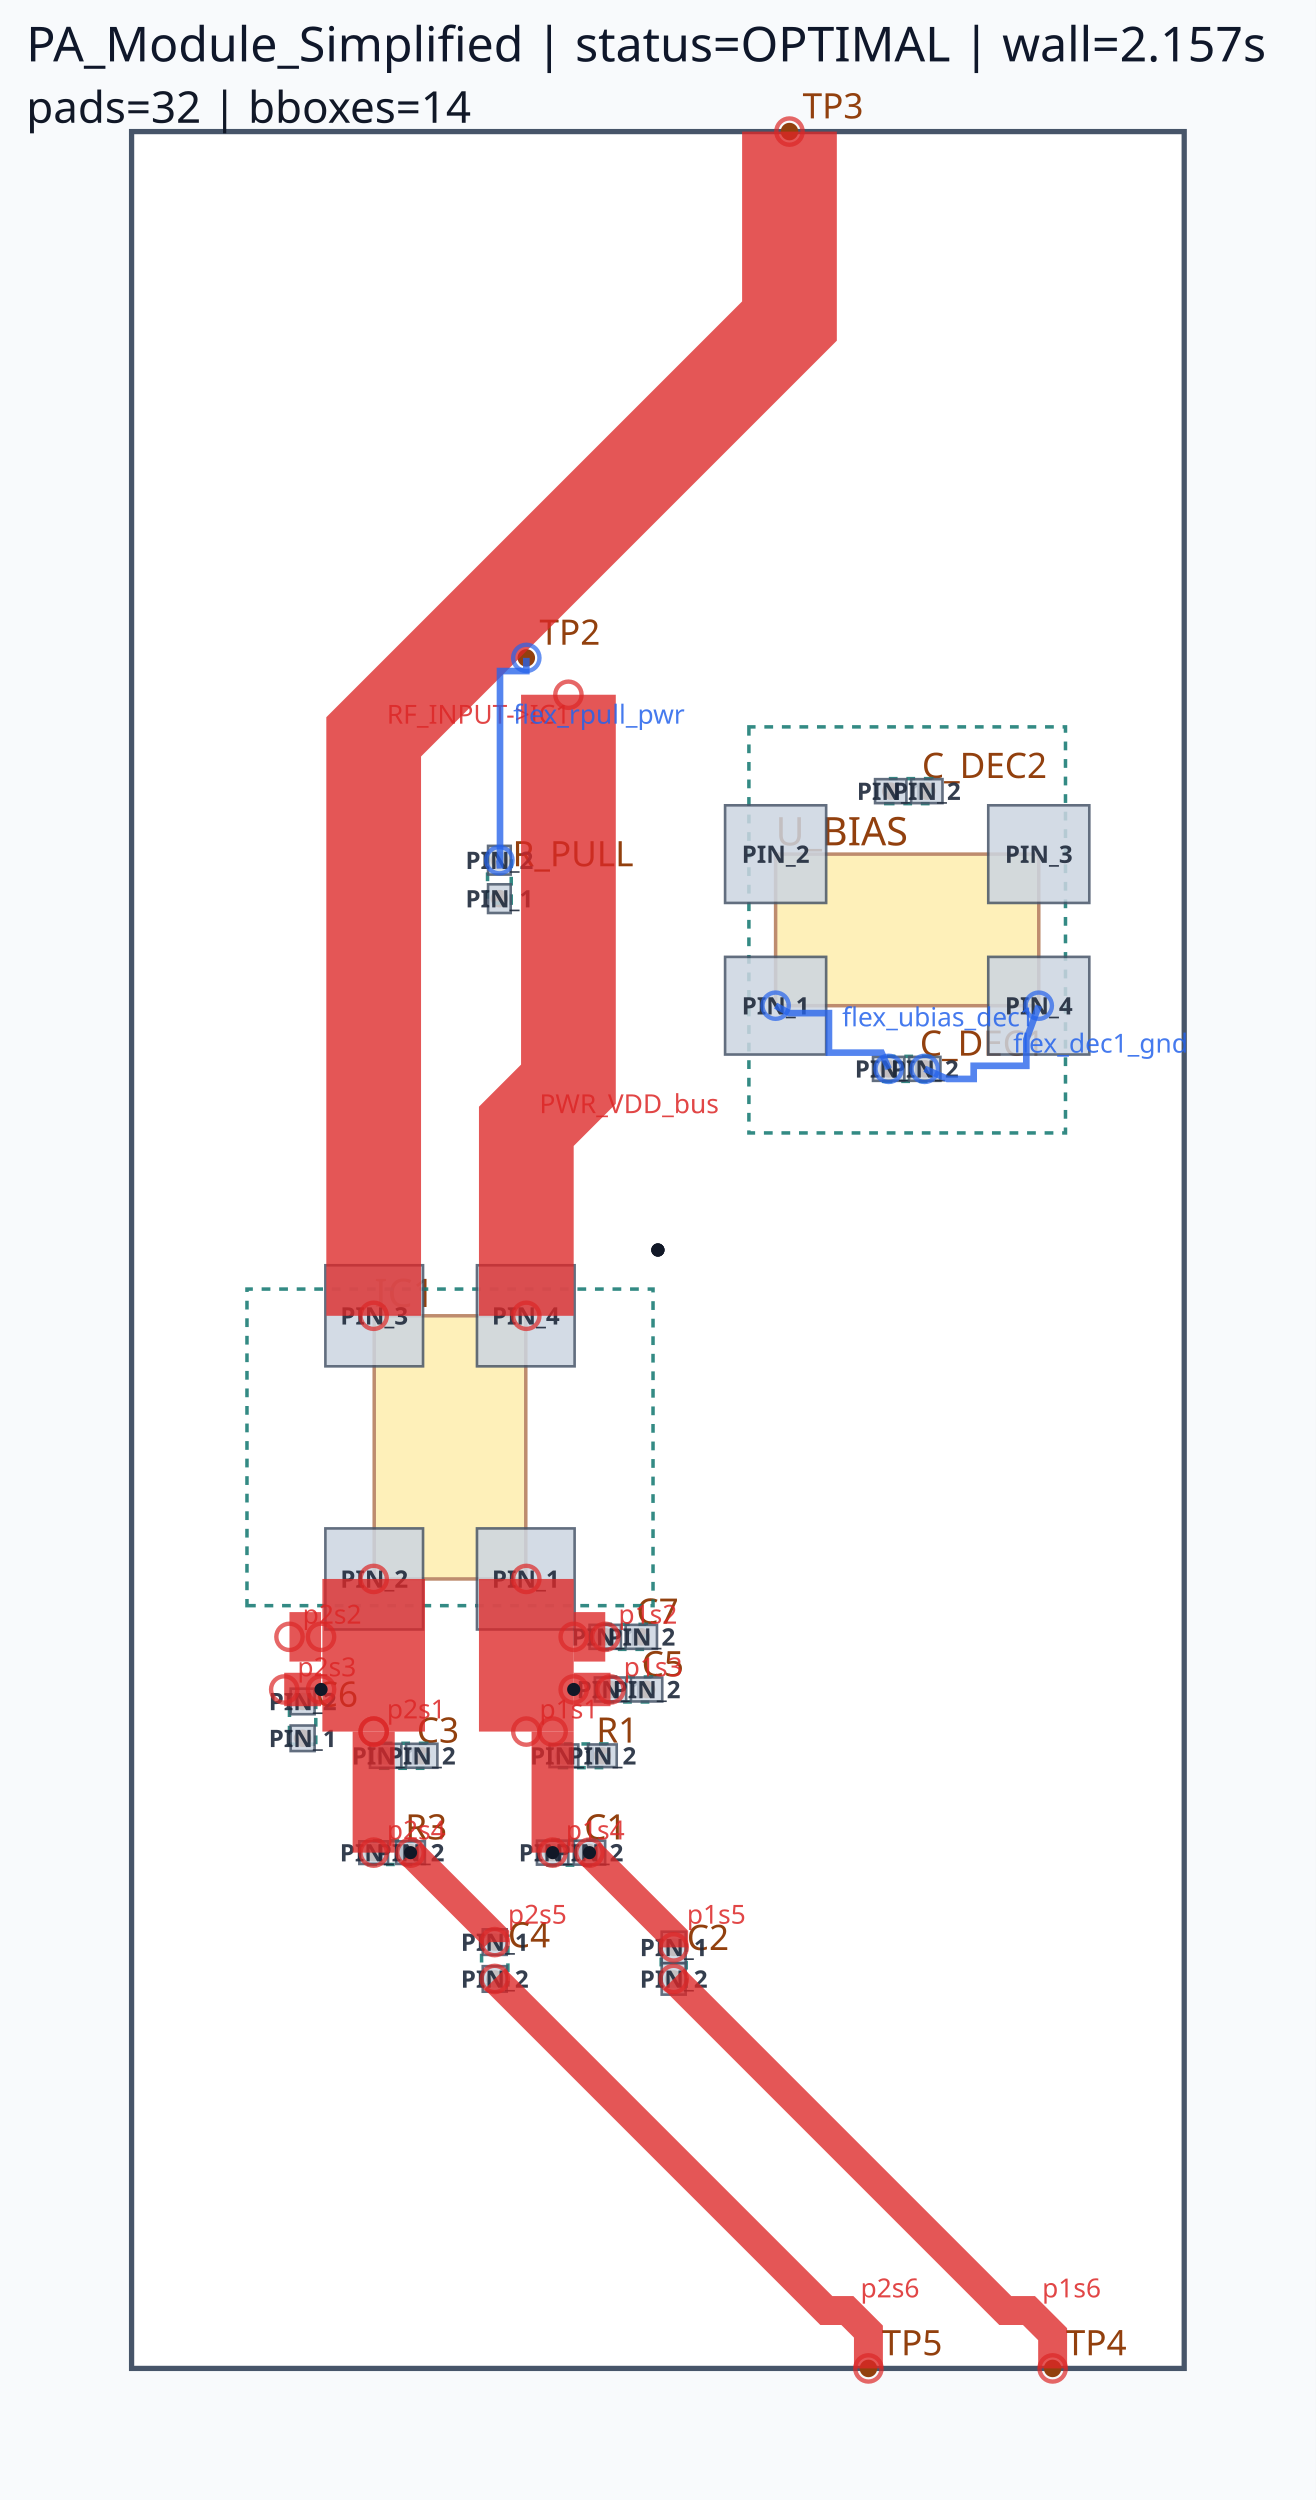
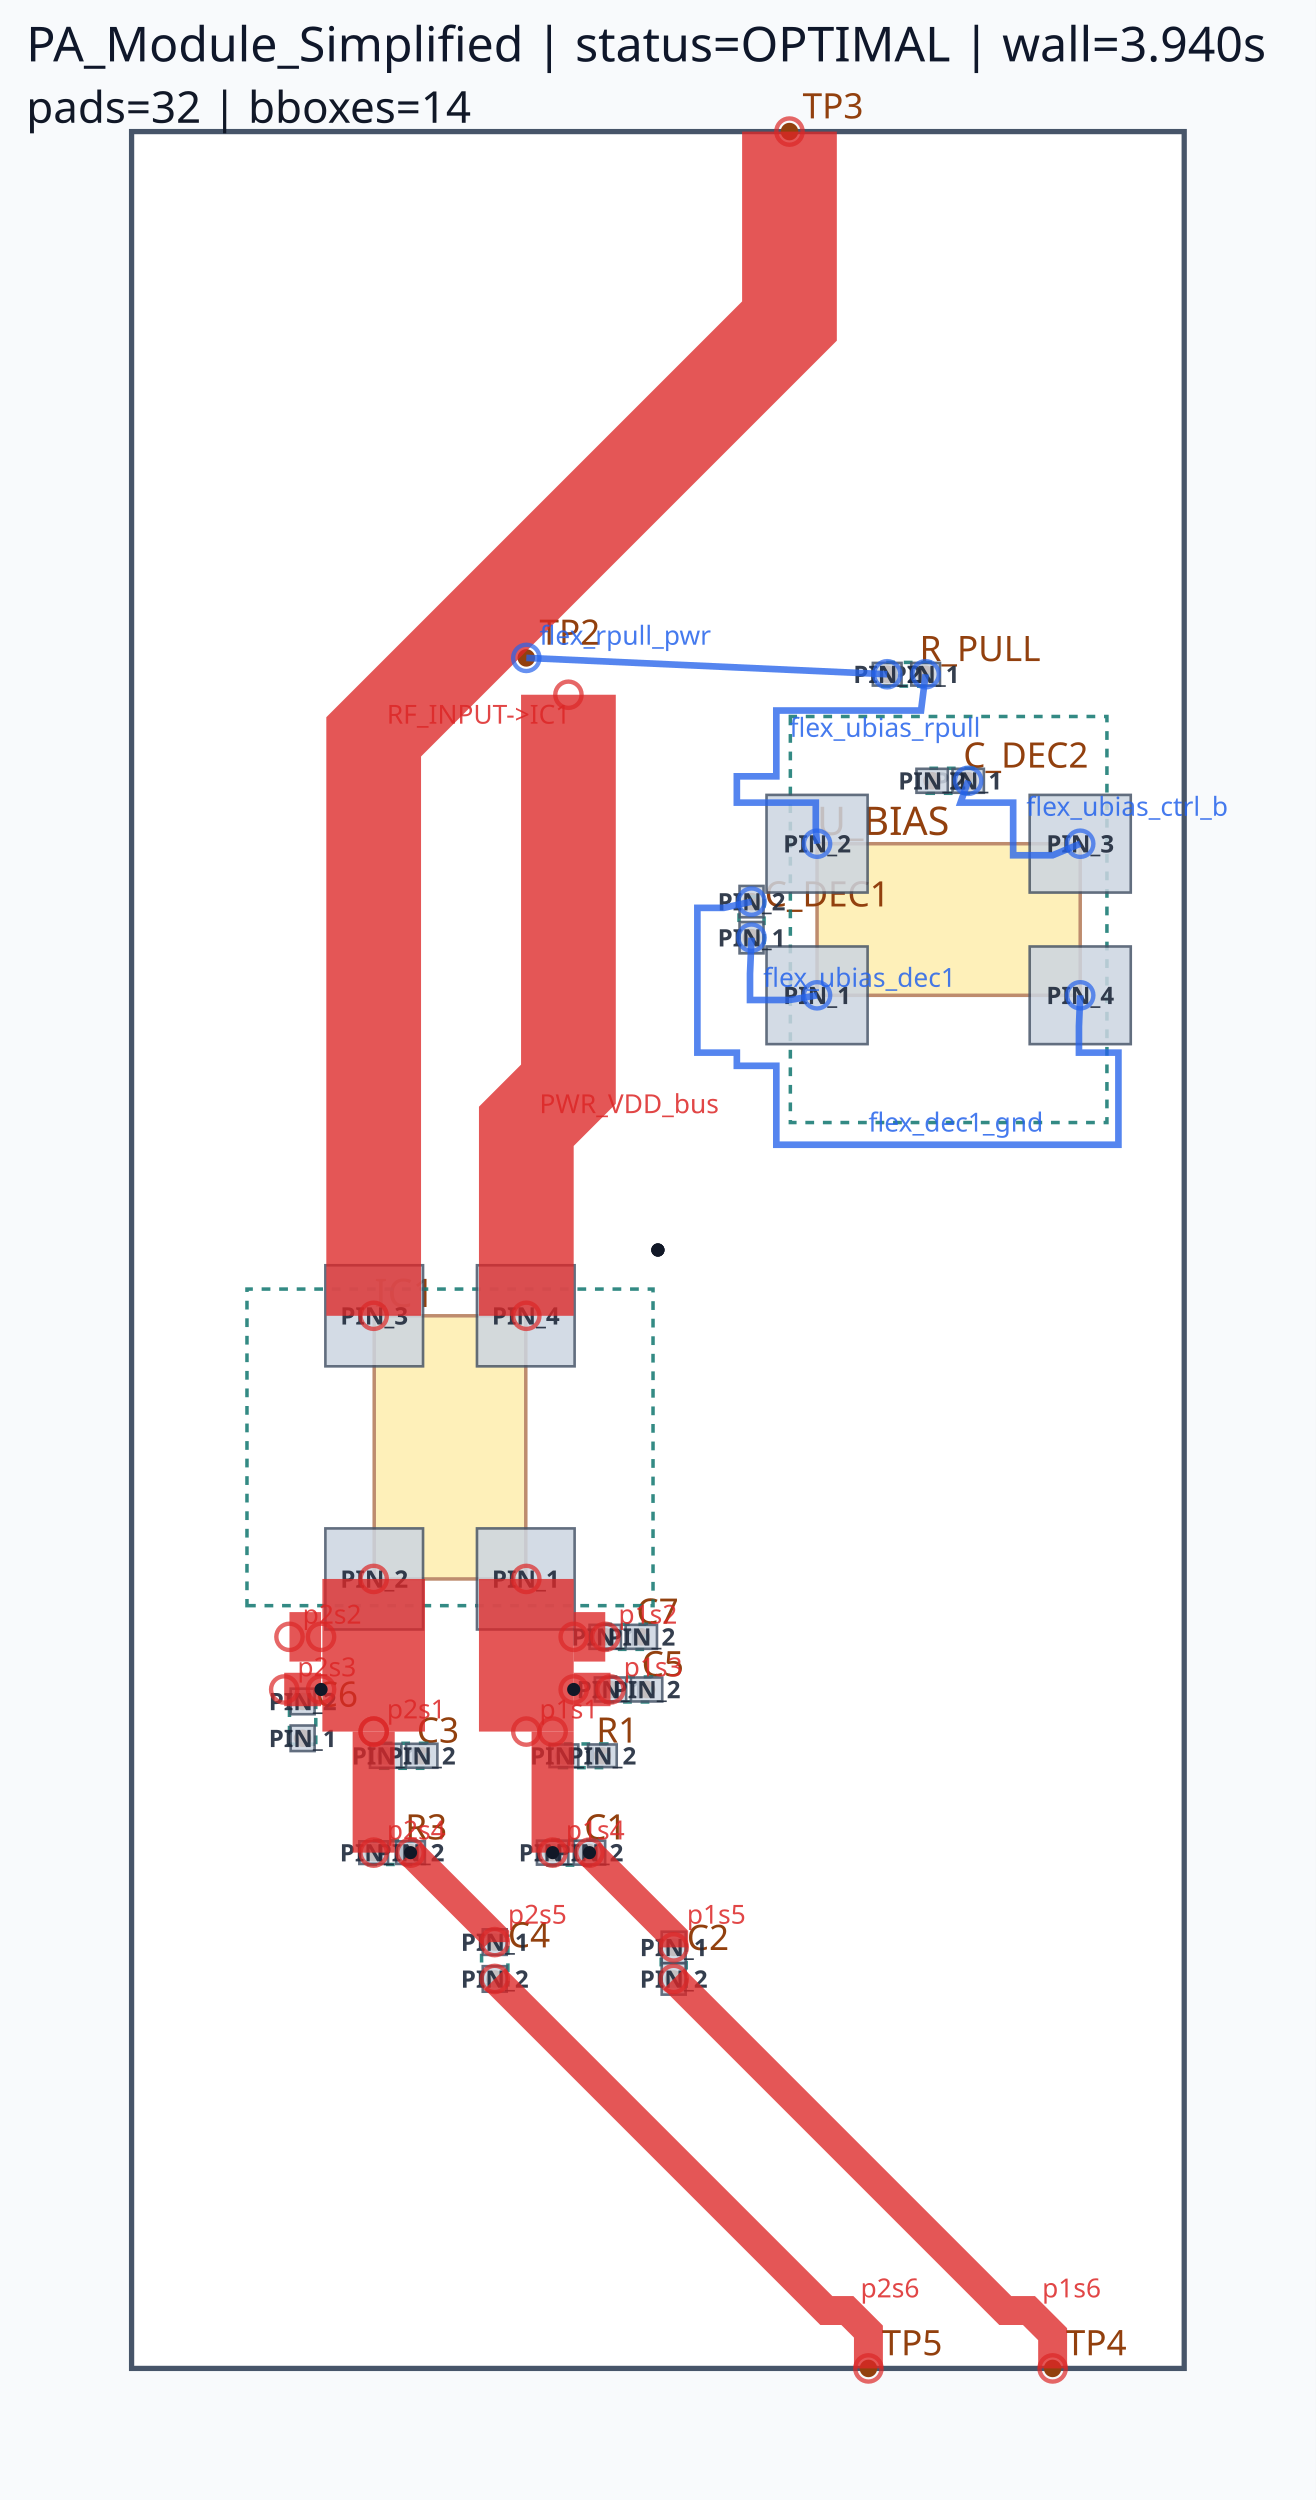
<svg xmlns="http://www.w3.org/2000/svg" viewBox="0 0 300.0 570.0" width="300.0" height="570.0">
  <rect x="0" y="0" width="100%" height="100%" fill="#f8fafc" />
  <rect x="30.00" y="30.00" width="240.00" height="510.00" fill="#ffffff" stroke="#475569" stroke-width="1.2" />
  <rect x="85.32" y="300.00" width="34.56" height="60.00" fill="#fde68a" stroke="#92400e" stroke-width="0.8" opacity="0.6" />
  <text x="85.32" y="298.00" font-family="sans-serif" font-size="9" fill="#92400e">IC1</text>
  <circle cx="120.00" cy="150.00" r="2" fill="#92400e" />
  <text x="123.00" y="147.00" font-family="sans-serif" font-size="8" fill="#92400e">TP2</text>
  <circle cx="180.00" cy="30.00" r="2" fill="#92400e" />
  <text x="183.00" y="27.00" font-family="sans-serif" font-size="8" fill="#92400e">TP3</text>
  <circle cx="240.00" cy="540.00" r="2" fill="#92400e" />
  <text x="243.00" y="537.00" font-family="sans-serif" font-size="8" fill="#92400e">TP4</text>
  <circle cx="198.00" cy="540.00" r="2" fill="#92400e" />
  <text x="201.00" y="537.00" font-family="sans-serif" font-size="8" fill="#92400e">TP5</text>
  <circle cx="126.00" cy="422.40" r="2" fill="#92400e" />
  <circle cx="134.40" cy="422.40" r="2" fill="#92400e" />
  <text x="133.20" y="419.40" font-family="sans-serif" font-size="8" fill="#92400e">C1</text>
  <circle cx="153.60" cy="444.00" r="2" fill="#92400e" />
  <circle cx="153.60" cy="451.20" r="2" fill="#92400e" />
  <text x="156.60" y="444.60" font-family="sans-serif" font-size="8" fill="#92400e">C2</text>
  <circle cx="112.80" cy="442.80" r="2" fill="#92400e" />
  <circle cx="112.80" cy="451.20" r="2" fill="#92400e" />
  <text x="115.80" y="444.00" font-family="sans-serif" font-size="8" fill="#92400e">C4</text>
  <circle cx="128.58" cy="400.32" r="2" fill="#92400e" />
  <circle cx="137.34" cy="400.32" r="2" fill="#92400e" />
  <text x="135.96" y="397.32" font-family="sans-serif" font-size="8" fill="#92400e">R1</text>
  <circle cx="85.20" cy="422.40" r="2" fill="#92400e" />
  <circle cx="93.60" cy="422.40" r="2" fill="#92400e" />
  <text x="92.40" y="419.40" font-family="sans-serif" font-size="8" fill="#92400e">R3</text>
  <circle cx="87.93" cy="400.32" r="2" fill="#92400e" />
  <circle cx="96.15" cy="400.32" r="2" fill="#92400e" />
  <text x="95.04" y="397.32" font-family="sans-serif" font-size="8" fill="#92400e">C3</text>
  <circle cx="139.20" cy="385.20" r="2" fill="#92400e" />
  <circle cx="147.42" cy="385.20" r="2" fill="#92400e" />
  <text x="146.31" y="382.20" font-family="sans-serif" font-size="8" fill="#92400e">C5</text>
  <circle cx="69.00" cy="396.33" r="2" fill="#92400e" />
  <circle cx="69.00" cy="387.93" r="2" fill="#92400e" />
  <text x="72.00" y="389.13" font-family="sans-serif" font-size="8" fill="#92400e">C6</text>
  <circle cx="138.00" cy="373.20" r="2" fill="#92400e" />
  <circle cx="146.22" cy="373.20" r="2" fill="#92400e" />
  <text x="145.11" y="370.20" font-family="sans-serif" font-size="8" fill="#92400e">C7</text>
-   <rect x="176.84" y="194.74" width="60.00" height="34.56" fill="#fde68a" stroke="#92400e" stroke-width="0.8" opacity="0.6" />
-   <text x="176.84" y="192.74" font-family="sans-serif" font-size="9" fill="#92400e">U_BIAS</text>
-   <circle cx="202.62" cy="243.70" r="2" fill="#92400e" />
-   <circle cx="210.84" cy="243.70" r="2" fill="#92400e" />
-   <text x="209.73" y="240.70" font-family="sans-serif" font-size="8" fill="#92400e">C_DEC1</text>
-   <circle cx="113.86" cy="204.89" r="2" fill="#92400e" />
-   <circle cx="113.86" cy="196.13" r="2" fill="#92400e" />
-   <text x="116.86" y="197.51" font-family="sans-serif" font-size="8" fill="#92400e">R_PULL</text>
-   <circle cx="203.09" cy="180.38" r="2" fill="#92400e" />
-   <circle cx="211.31" cy="180.38" r="2" fill="#92400e" />
-   <text x="210.20" y="177.38" font-family="sans-serif" font-size="8" fill="#92400e">C_DEC2</text>
+   <rect x="186.29" y="192.37" width="60.00" height="34.56" fill="#fde68a" stroke="#92400e" stroke-width="0.8" opacity="0.6" />
+   <text x="186.29" y="190.37" font-family="sans-serif" font-size="9" fill="#92400e">U_BIAS</text>
+   <circle cx="171.35" cy="213.79" r="2" fill="#92400e" />
+   <circle cx="171.35" cy="205.57" r="2" fill="#92400e" />
+   <text x="174.35" y="206.68" font-family="sans-serif" font-size="8" fill="#92400e">C_DEC1</text>
+   <circle cx="211.04" cy="153.73" r="2" fill="#92400e" />
+   <circle cx="202.28" cy="153.73" r="2" fill="#92400e" />
+   <text x="209.66" y="150.73" font-family="sans-serif" font-size="8" fill="#92400e">R_PULL</text>
+   <circle cx="220.75" cy="178.02" r="2" fill="#92400e" />
+   <circle cx="212.53" cy="178.02" r="2" fill="#92400e" />
+   <text x="219.64" y="175.02" font-family="sans-serif" font-size="8" fill="#92400e">C_DEC2</text>
  <path d="M 56.31,366.09 L 148.89,366.09 L 148.89,293.91 L 56.31,293.91 Z" class="component-bbox" fill="none" stroke="#0f766e" stroke-width="0.8" stroke-dasharray="2 2" opacity="0.85" />
  <path d="M 124.95,425.25 L 135.45,425.25 L 135.45,419.55 L 124.95,419.55 Z" class="component-bbox" fill="none" stroke="#0f766e" stroke-width="0.8" stroke-dasharray="2 2" opacity="0.85" />
  <path d="M 150.75,442.35 L 150.75,452.85 L 156.45,452.85 L 156.45,442.35 Z" class="component-bbox" fill="none" stroke="#0f766e" stroke-width="0.8" stroke-dasharray="2 2" opacity="0.85" />
  <path d="M 109.80,441.45 L 109.80,452.55 L 115.80,452.55 L 115.80,441.45 Z" class="component-bbox" fill="none" stroke="#0f766e" stroke-width="0.8" stroke-dasharray="2 2" opacity="0.85" />
  <path d="M 127.56,403.02 L 138.36,403.02 L 138.36,397.62 L 127.56,397.62 Z" class="component-bbox" fill="none" stroke="#0f766e" stroke-width="0.8" stroke-dasharray="2 2" opacity="0.85" />
  <path d="M 84.00,425.10 L 94.80,425.10 L 94.80,419.70 L 84.00,419.70 Z" class="component-bbox" fill="none" stroke="#0f766e" stroke-width="0.8" stroke-dasharray="2 2" opacity="0.85" />
  <path d="M 86.79,403.17 L 97.29,403.17 L 97.29,397.47 L 86.79,397.47 Z" class="component-bbox" fill="none" stroke="#0f766e" stroke-width="0.8" stroke-dasharray="2 2" opacity="0.85" />
  <path d="M 138.06,388.05 L 148.56,388.05 L 148.56,382.35 L 138.06,382.35 Z" class="component-bbox" fill="none" stroke="#0f766e" stroke-width="0.8" stroke-dasharray="2 2" opacity="0.85" />
  <path d="M 72.00,397.68 L 72.00,386.58 L 66.00,386.58 L 66.00,397.68 Z" class="component-bbox" fill="none" stroke="#0f766e" stroke-width="0.8" stroke-dasharray="2 2" opacity="0.85" />
  <path d="M 136.86,376.05 L 147.36,376.05 L 147.36,370.35 L 136.86,370.35 Z" class="component-bbox" fill="none" stroke="#0f766e" stroke-width="0.8" stroke-dasharray="2 2" opacity="0.85" />
-   <path d="M 170.75,165.73 L 170.75,258.31 L 242.93,258.31 L 242.93,165.73 Z" class="component-bbox" fill="none" stroke="#0f766e" stroke-width="0.8" stroke-dasharray="2 2" opacity="0.85" />
-   <path d="M 201.48,246.55 L 211.98,246.55 L 211.98,240.85 L 201.48,240.85 Z" class="component-bbox" fill="none" stroke="#0f766e" stroke-width="0.8" stroke-dasharray="2 2" opacity="0.85" />
-   <path d="M 116.56,205.91 L 116.56,195.11 L 111.16,195.11 L 111.16,205.91 Z" class="component-bbox" fill="none" stroke="#0f766e" stroke-width="0.8" stroke-dasharray="2 2" opacity="0.85" />
-   <path d="M 201.95,183.23 L 212.45,183.23 L 212.45,177.53 L 201.95,177.53 Z" class="component-bbox" fill="none" stroke="#0f766e" stroke-width="0.8" stroke-dasharray="2 2" opacity="0.85" />
+   <path d="M 180.20,163.36 L 180.20,255.94 L 252.38,255.94 L 252.38,163.36 Z" class="component-bbox" fill="none" stroke="#0f766e" stroke-width="0.8" stroke-dasharray="2 2" opacity="0.85" />
+   <path d="M 174.20,214.93 L 174.20,204.43 L 168.50,204.43 L 168.50,214.93 Z" class="component-bbox" fill="none" stroke="#0f766e" stroke-width="0.8" stroke-dasharray="2 2" opacity="0.85" />
+   <path d="M 212.06,151.03 L 201.26,151.03 L 201.26,156.43 L 212.06,156.43 Z" class="component-bbox" fill="none" stroke="#0f766e" stroke-width="0.8" stroke-dasharray="2 2" opacity="0.85" />
+   <path d="M 221.89,175.17 L 211.39,175.17 L 211.39,180.87 L 221.89,180.87 Z" class="component-bbox" fill="none" stroke="#0f766e" stroke-width="0.8" stroke-dasharray="2 2" opacity="0.85" />
  <polygon points="108.75,348.48 108.75,371.52 131.01,371.52 131.01,348.48" fill="#cbd5e1" stroke="#475569" stroke-width="0.6" opacity="0.85" />
  <text x="119.88" y="362.00" font-family="sans-serif" font-size="5.5" text-anchor="middle" font-weight="bold" fill="#1e293b" opacity="0.9">PIN_1</text>
  <polygon points="74.19,348.48 74.19,371.52 96.45,371.52 96.45,348.48" fill="#cbd5e1" stroke="#475569" stroke-width="0.6" opacity="0.85" />
  <text x="85.32" y="362.00" font-family="sans-serif" font-size="5.5" text-anchor="middle" font-weight="bold" fill="#1e293b" opacity="0.9">PIN_2</text>
  <polygon points="96.45,311.52 96.45,288.48 74.19,288.48 74.19,311.52" fill="#cbd5e1" stroke="#475569" stroke-width="0.6" opacity="0.85" />
  <text x="85.32" y="302.00" font-family="sans-serif" font-size="5.5" text-anchor="middle" font-weight="bold" fill="#1e293b" opacity="0.9">PIN_3</text>
  <polygon points="131.01,311.52 131.01,288.48 108.75,288.48 108.75,311.52" fill="#cbd5e1" stroke="#475569" stroke-width="0.6" opacity="0.85" />
  <text x="119.88" y="302.00" font-family="sans-serif" font-size="5.5" text-anchor="middle" font-weight="bold" fill="#1e293b" opacity="0.9">PIN_4</text>
  <polygon points="122.43,425.13 129.57,425.13 129.57,419.67 122.43,419.67" fill="#cbd5e1" stroke="#475569" stroke-width="0.6" opacity="0.85" />
  <text x="126.00" y="424.40" font-family="sans-serif" font-size="5.5" text-anchor="middle" font-weight="bold" fill="#1e293b" opacity="0.9">PIN_1</text>
  <polygon points="130.83,425.13 137.97,425.13 137.97,419.67 130.83,419.67" fill="#cbd5e1" stroke="#475569" stroke-width="0.6" opacity="0.85" />
  <text x="134.40" y="424.40" font-family="sans-serif" font-size="5.5" text-anchor="middle" font-weight="bold" fill="#1e293b" opacity="0.9">PIN_2</text>
  <polygon points="150.87,440.43 150.87,447.57 156.33,447.57 156.33,440.43" fill="#cbd5e1" stroke="#475569" stroke-width="0.6" opacity="0.85" />
  <text x="153.60" y="446.00" font-family="sans-serif" font-size="5.5" text-anchor="middle" font-weight="bold" fill="#1e293b" opacity="0.9">PIN_1</text>
  <polygon points="150.87,447.63 150.87,454.77 156.33,454.77 156.33,447.63" fill="#cbd5e1" stroke="#475569" stroke-width="0.6" opacity="0.85" />
  <text x="153.60" y="453.20" font-family="sans-serif" font-size="5.5" text-anchor="middle" font-weight="bold" fill="#1e293b" opacity="0.9">PIN_2</text>
  <polygon points="115.53,445.71 115.53,439.89 110.07,439.89 110.07,445.71" fill="#cbd5e1" stroke="#475569" stroke-width="0.6" opacity="0.85" />
  <text x="112.80" y="444.80" font-family="sans-serif" font-size="5.5" text-anchor="middle" font-weight="bold" fill="#1e293b" opacity="0.9">PIN_1</text>
  <polygon points="110.07,448.29 110.07,454.11 115.53,454.11 115.53,448.29" fill="#cbd5e1" stroke="#475569" stroke-width="0.6" opacity="0.85" />
  <text x="112.80" y="453.20" font-family="sans-serif" font-size="5.5" text-anchor="middle" font-weight="bold" fill="#1e293b" opacity="0.9">PIN_2</text>
  <polygon points="125.31,402.90 131.85,402.90 131.85,397.74 125.31,397.74" fill="#cbd5e1" stroke="#475569" stroke-width="0.6" opacity="0.85" />
  <text x="128.58" y="402.32" font-family="sans-serif" font-size="5.5" text-anchor="middle" font-weight="bold" fill="#1e293b" opacity="0.9">PIN_1</text>
  <polygon points="134.07,402.90 140.61,402.90 140.61,397.74 134.07,397.74" fill="#cbd5e1" stroke="#475569" stroke-width="0.6" opacity="0.85" />
  <text x="137.34" y="402.32" font-family="sans-serif" font-size="5.5" text-anchor="middle" font-weight="bold" fill="#1e293b" opacity="0.9">PIN_2</text>
  <polygon points="81.93,424.98 88.47,424.98 88.47,419.82 81.93,419.82" fill="#cbd5e1" stroke="#475569" stroke-width="0.6" opacity="0.85" />
  <text x="85.20" y="424.40" font-family="sans-serif" font-size="5.5" text-anchor="middle" font-weight="bold" fill="#1e293b" opacity="0.9">PIN_1</text>
  <polygon points="90.33,424.98 96.87,424.98 96.87,419.82 90.33,419.82" fill="#cbd5e1" stroke="#475569" stroke-width="0.6" opacity="0.85" />
  <text x="93.60" y="424.40" font-family="sans-serif" font-size="5.5" text-anchor="middle" font-weight="bold" fill="#1e293b" opacity="0.9">PIN_2</text>
  <polygon points="84.36,403.05 91.50,403.05 91.50,397.59 84.36,397.59" fill="#cbd5e1" stroke="#475569" stroke-width="0.6" opacity="0.85" />
  <text x="87.93" y="402.32" font-family="sans-serif" font-size="5.5" text-anchor="middle" font-weight="bold" fill="#1e293b" opacity="0.9">PIN_1</text>
  <polygon points="92.58,403.05 99.72,403.05 99.72,397.59 92.58,397.59" fill="#cbd5e1" stroke="#475569" stroke-width="0.6" opacity="0.85" />
  <text x="96.15" y="402.32" font-family="sans-serif" font-size="5.5" text-anchor="middle" font-weight="bold" fill="#1e293b" opacity="0.9">PIN_2</text>
  <polygon points="135.63,387.93 142.77,387.93 142.77,382.47 135.63,382.47" fill="#cbd5e1" stroke="#475569" stroke-width="0.6" opacity="0.85" />
  <text x="139.20" y="387.20" font-family="sans-serif" font-size="5.5" text-anchor="middle" font-weight="bold" fill="#1e293b" opacity="0.9">PIN_1</text>
  <polygon points="143.85,387.93 150.99,387.93 150.99,382.47 143.85,382.47" fill="#cbd5e1" stroke="#475569" stroke-width="0.6" opacity="0.85" />
  <text x="147.42" y="387.20" font-family="sans-serif" font-size="5.5" text-anchor="middle" font-weight="bold" fill="#1e293b" opacity="0.9">PIN_2</text>
  <polygon points="66.27,393.42 66.27,399.24 71.73,399.24 71.73,393.42" fill="#cbd5e1" stroke="#475569" stroke-width="0.6" opacity="0.85" />
  <text x="69.00" y="398.33" font-family="sans-serif" font-size="5.5" text-anchor="middle" font-weight="bold" fill="#1e293b" opacity="0.9">PIN_1</text>
  <polygon points="71.73,390.84 71.73,385.02 66.27,385.02 66.27,390.84" fill="#cbd5e1" stroke="#475569" stroke-width="0.6" opacity="0.85" />
  <text x="69.00" y="389.93" font-family="sans-serif" font-size="5.5" text-anchor="middle" font-weight="bold" fill="#1e293b" opacity="0.9">PIN_2</text>
  <polygon points="134.43,375.93 141.57,375.93 141.57,370.47 134.43,370.47" fill="#cbd5e1" stroke="#475569" stroke-width="0.6" opacity="0.85" />
  <text x="138.00" y="375.20" font-family="sans-serif" font-size="5.5" text-anchor="middle" font-weight="bold" fill="#1e293b" opacity="0.9">PIN_1</text>
  <polygon points="142.65,375.93 149.79,375.93 149.79,370.47 142.65,370.47" fill="#cbd5e1" stroke="#475569" stroke-width="0.6" opacity="0.85" />
  <text x="146.22" y="375.20" font-family="sans-serif" font-size="5.5" text-anchor="middle" font-weight="bold" fill="#1e293b" opacity="0.9">PIN_2</text>
-   <polygon points="188.36,218.17 165.32,218.17 165.32,240.43 188.36,240.43" fill="#cbd5e1" stroke="#475569" stroke-width="0.6" opacity="0.85" />
-   <text x="176.84" y="231.30" font-family="sans-serif" font-size="5.5" text-anchor="middle" font-weight="bold" fill="#1e293b" opacity="0.9">PIN_1</text>
-   <polygon points="188.36,183.61 165.32,183.61 165.32,205.87 188.36,205.87" fill="#cbd5e1" stroke="#475569" stroke-width="0.6" opacity="0.85" />
-   <text x="176.84" y="196.74" font-family="sans-serif" font-size="5.5" text-anchor="middle" font-weight="bold" fill="#1e293b" opacity="0.9">PIN_2</text>
-   <polygon points="225.32,205.87 248.36,205.87 248.36,183.61 225.32,183.61" fill="#cbd5e1" stroke="#475569" stroke-width="0.6" opacity="0.85" />
-   <text x="236.84" y="196.74" font-family="sans-serif" font-size="5.5" text-anchor="middle" font-weight="bold" fill="#1e293b" opacity="0.9">PIN_3</text>
-   <polygon points="225.32,240.43 248.36,240.43 248.36,218.17 225.32,218.17" fill="#cbd5e1" stroke="#475569" stroke-width="0.6" opacity="0.85" />
-   <text x="236.84" y="231.30" font-family="sans-serif" font-size="5.5" text-anchor="middle" font-weight="bold" fill="#1e293b" opacity="0.9">PIN_4</text>
-   <polygon points="199.05,246.43 206.19,246.43 206.19,240.97 199.05,240.97" fill="#cbd5e1" stroke="#475569" stroke-width="0.6" opacity="0.85" />
-   <text x="202.62" y="245.70" font-family="sans-serif" font-size="5.5" text-anchor="middle" font-weight="bold" fill="#1e293b" opacity="0.9">PIN_1</text>
-   <polygon points="207.27,246.43 214.41,246.43 214.41,240.97 207.27,240.97" fill="#cbd5e1" stroke="#475569" stroke-width="0.6" opacity="0.85" />
-   <text x="210.84" y="245.70" font-family="sans-serif" font-size="5.5" text-anchor="middle" font-weight="bold" fill="#1e293b" opacity="0.9">PIN_2</text>
-   <polygon points="116.44,208.16 116.44,201.62 111.28,201.62 111.28,208.16" fill="#cbd5e1" stroke="#475569" stroke-width="0.6" opacity="0.85" />
-   <text x="113.86" y="206.89" font-family="sans-serif" font-size="5.5" text-anchor="middle" font-weight="bold" fill="#1e293b" opacity="0.9">PIN_1</text>
-   <polygon points="116.44,199.40 116.44,192.86 111.28,192.86 111.28,199.40" fill="#cbd5e1" stroke="#475569" stroke-width="0.6" opacity="0.85" />
-   <text x="113.86" y="198.13" font-family="sans-serif" font-size="5.5" text-anchor="middle" font-weight="bold" fill="#1e293b" opacity="0.9">PIN_2</text>
-   <polygon points="199.52,183.11 206.66,183.11 206.66,177.65 199.52,177.65" fill="#cbd5e1" stroke="#475569" stroke-width="0.6" opacity="0.85" />
-   <text x="203.09" y="182.38" font-family="sans-serif" font-size="5.5" text-anchor="middle" font-weight="bold" fill="#1e293b" opacity="0.9">PIN_1</text>
-   <polygon points="207.74,183.11 214.88,183.11 214.88,177.65 207.74,177.65" fill="#cbd5e1" stroke="#475569" stroke-width="0.6" opacity="0.85" />
-   <text x="211.31" y="182.38" font-family="sans-serif" font-size="5.5" text-anchor="middle" font-weight="bold" fill="#1e293b" opacity="0.9">PIN_2</text>
+   <polygon points="197.81,215.80 174.77,215.80 174.77,238.06 197.81,238.06" fill="#cbd5e1" stroke="#475569" stroke-width="0.6" opacity="0.85" />
+   <text x="186.29" y="228.93" font-family="sans-serif" font-size="5.5" text-anchor="middle" font-weight="bold" fill="#1e293b" opacity="0.9">PIN_1</text>
+   <polygon points="197.81,181.24 174.77,181.24 174.77,203.50 197.81,203.50" fill="#cbd5e1" stroke="#475569" stroke-width="0.6" opacity="0.85" />
+   <text x="186.29" y="194.37" font-family="sans-serif" font-size="5.5" text-anchor="middle" font-weight="bold" fill="#1e293b" opacity="0.9">PIN_2</text>
+   <polygon points="234.77,203.50 257.81,203.50 257.81,181.24 234.77,181.24" fill="#cbd5e1" stroke="#475569" stroke-width="0.6" opacity="0.85" />
+   <text x="246.29" y="194.37" font-family="sans-serif" font-size="5.5" text-anchor="middle" font-weight="bold" fill="#1e293b" opacity="0.9">PIN_3</text>
+   <polygon points="234.77,238.06 257.81,238.06 257.81,215.80 234.77,215.80" fill="#cbd5e1" stroke="#475569" stroke-width="0.6" opacity="0.85" />
+   <text x="246.29" y="228.93" font-family="sans-serif" font-size="5.5" text-anchor="middle" font-weight="bold" fill="#1e293b" opacity="0.9">PIN_4</text>
+   <polygon points="174.08,217.36 174.08,210.22 168.62,210.22 168.62,217.36" fill="#cbd5e1" stroke="#475569" stroke-width="0.6" opacity="0.85" />
+   <text x="171.35" y="215.79" font-family="sans-serif" font-size="5.5" text-anchor="middle" font-weight="bold" fill="#1e293b" opacity="0.9">PIN_1</text>
+   <polygon points="174.08,209.14 174.08,202.00 168.62,202.00 168.62,209.14" fill="#cbd5e1" stroke="#475569" stroke-width="0.6" opacity="0.85" />
+   <text x="171.35" y="207.57" font-family="sans-serif" font-size="5.5" text-anchor="middle" font-weight="bold" fill="#1e293b" opacity="0.9">PIN_2</text>
+   <polygon points="214.31,151.15 207.77,151.15 207.77,156.31 214.31,156.31" fill="#cbd5e1" stroke="#475569" stroke-width="0.6" opacity="0.85" />
+   <text x="211.04" y="155.73" font-family="sans-serif" font-size="5.5" text-anchor="middle" font-weight="bold" fill="#1e293b" opacity="0.9">PIN_1</text>
+   <polygon points="205.55,151.15 199.01,151.15 199.01,156.31 205.55,156.31" fill="#cbd5e1" stroke="#475569" stroke-width="0.6" opacity="0.85" />
+   <text x="202.28" y="155.73" font-family="sans-serif" font-size="5.5" text-anchor="middle" font-weight="bold" fill="#1e293b" opacity="0.9">PIN_2</text>
+   <polygon points="224.32,175.29 217.18,175.29 217.18,180.75 224.32,180.75" fill="#cbd5e1" stroke="#475569" stroke-width="0.6" opacity="0.85" />
+   <text x="220.75" y="180.02" font-family="sans-serif" font-size="5.5" text-anchor="middle" font-weight="bold" fill="#1e293b" opacity="0.9">PIN_1</text>
+   <polygon points="216.10,175.29 208.96,175.29 208.96,180.75 216.10,180.75" fill="#cbd5e1" stroke="#475569" stroke-width="0.6" opacity="0.85" />
+   <text x="212.53" y="180.02" font-family="sans-serif" font-size="5.5" text-anchor="middle" font-weight="bold" fill="#1e293b" opacity="0.9">PIN_2</text>
  <polyline points="85.20,360.00 85.20,394.80" fill="none" stroke="#dc2626" stroke-width="23.40" stroke-linecap="butt" stroke-linejoin="miter" opacity="0.78" />
  <circle cx="85.20" cy="360.00" r="3" fill="none" stroke="#dc2626" stroke-width="1.0" opacity="0.7" />
  <circle cx="85.20" cy="394.80" r="3" fill="none" stroke="#dc2626" stroke-width="1.0" opacity="0.7" />
  <text x="88.20" y="391.80" font-family="sans-serif" font-size="6" fill="#dc2626" opacity="0.85">p2s1</text>
  <polyline points="120.00,360.00 120.00,394.80" fill="none" stroke="#dc2626" stroke-width="21.60" stroke-linecap="butt" stroke-linejoin="miter" opacity="0.78" />
  <circle cx="120.00" cy="360.00" r="3" fill="none" stroke="#dc2626" stroke-width="1.0" opacity="0.7" />
  <circle cx="120.00" cy="394.80" r="3" fill="none" stroke="#dc2626" stroke-width="1.0" opacity="0.7" />
  <text x="123.00" y="391.80" font-family="sans-serif" font-size="6" fill="#dc2626" opacity="0.85">p1s1</text>
  <polyline points="126.00,394.80 126.00,422.40" fill="none" stroke="#dc2626" stroke-width="9.60" stroke-linecap="butt" stroke-linejoin="miter" opacity="0.78" />
  <circle cx="126.00" cy="394.80" r="3" fill="none" stroke="#dc2626" stroke-width="1.0" opacity="0.7" />
  <circle cx="126.00" cy="422.40" r="3" fill="none" stroke="#dc2626" stroke-width="1.0" opacity="0.7" />
  <text x="129.00" y="419.40" font-family="sans-serif" font-size="6" fill="#dc2626" opacity="0.85">p1s4</text>
  <polyline points="85.20,394.80 85.20,422.40" fill="none" stroke="#dc2626" stroke-width="9.60" stroke-linecap="butt" stroke-linejoin="miter" opacity="0.78" />
  <circle cx="85.20" cy="394.80" r="3" fill="none" stroke="#dc2626" stroke-width="1.0" opacity="0.7" />
  <circle cx="85.20" cy="422.40" r="3" fill="none" stroke="#dc2626" stroke-width="1.0" opacity="0.7" />
  <text x="88.20" y="419.40" font-family="sans-serif" font-size="6" fill="#dc2626" opacity="0.85">p2s4</text>
  <polyline points="130.80,373.20 138.00,373.20" fill="none" stroke="#dc2626" stroke-width="11.28" stroke-linecap="butt" stroke-linejoin="miter" opacity="0.78" />
  <circle cx="130.80" cy="373.20" r="3" fill="none" stroke="#dc2626" stroke-width="1.0" opacity="0.7" />
  <circle cx="138.00" cy="373.20" r="3" fill="none" stroke="#dc2626" stroke-width="1.0" opacity="0.7" />
  <text x="141.00" y="370.20" font-family="sans-serif" font-size="6" fill="#dc2626" opacity="0.85">p1s2</text>
  <polyline points="73.20,373.20 66.00,373.20" fill="none" stroke="#dc2626" stroke-width="11.28" stroke-linecap="butt" stroke-linejoin="miter" opacity="0.78" />
  <circle cx="73.20" cy="373.20" r="3" fill="none" stroke="#dc2626" stroke-width="1.0" opacity="0.7" />
  <circle cx="66.00" cy="373.20" r="3" fill="none" stroke="#dc2626" stroke-width="1.0" opacity="0.7" />
  <text x="69.00" y="370.20" font-family="sans-serif" font-size="6" fill="#dc2626" opacity="0.85">p2s2</text>
  <polyline points="134.40,422.40 153.60,441.60 153.60,444.00" fill="none" stroke="#dc2626" stroke-width="6.60" stroke-linecap="butt" stroke-linejoin="miter" opacity="0.78" />
  <circle cx="134.40" cy="422.40" r="3" fill="none" stroke="#dc2626" stroke-width="1.0" opacity="0.7" />
  <circle cx="153.60" cy="444.00" r="3" fill="none" stroke="#dc2626" stroke-width="1.0" opacity="0.7" />
  <text x="156.60" y="438.60" font-family="sans-serif" font-size="6" fill="#dc2626" opacity="0.85">p1s5</text>
  <polyline points="93.60,422.40 112.80,441.60 112.80,442.80" fill="none" stroke="#dc2626" stroke-width="6.60" stroke-linecap="butt" stroke-linejoin="miter" opacity="0.78" />
  <circle cx="93.60" cy="422.40" r="3" fill="none" stroke="#dc2626" stroke-width="1.0" opacity="0.7" />
  <circle cx="112.80" cy="442.80" r="3" fill="none" stroke="#dc2626" stroke-width="1.0" opacity="0.7" />
  <text x="115.80" y="438.60" font-family="sans-serif" font-size="6" fill="#dc2626" opacity="0.85">p2s5</text>
  <polyline points="130.80,385.20 139.20,385.20" fill="none" stroke="#dc2626" stroke-width="7.62" stroke-linecap="butt" stroke-linejoin="miter" opacity="0.78" />
  <circle cx="130.80" cy="385.20" r="3" fill="none" stroke="#dc2626" stroke-width="1.0" opacity="0.7" />
  <circle cx="139.20" cy="385.20" r="3" fill="none" stroke="#dc2626" stroke-width="1.0" opacity="0.7" />
  <text x="142.20" y="382.20" font-family="sans-serif" font-size="6" fill="#dc2626" opacity="0.85">p1s3</text>
  <polyline points="73.20,385.20 64.80,385.20" fill="none" stroke="#dc2626" stroke-width="7.62" stroke-linecap="butt" stroke-linejoin="miter" opacity="0.78" />
  <circle cx="73.20" cy="385.20" r="3" fill="none" stroke="#dc2626" stroke-width="1.0" opacity="0.7" />
  <circle cx="64.80" cy="385.20" r="3" fill="none" stroke="#dc2626" stroke-width="1.0" opacity="0.7" />
  <text x="67.80" y="382.20" font-family="sans-serif" font-size="6" fill="#dc2626" opacity="0.85">p2s3</text>
  <polyline points="180.00,30.00 180.00,73.20 85.20,168.00 85.20,300.00" fill="none" stroke="#dc2626" stroke-width="21.60" stroke-linecap="butt" stroke-linejoin="miter" opacity="0.78" />
  <circle cx="180.00" cy="30.00" r="3" fill="none" stroke="#dc2626" stroke-width="1.0" opacity="0.7" />
  <circle cx="85.20" cy="300.00" r="3" fill="none" stroke="#dc2626" stroke-width="1.0" opacity="0.7" />
  <text x="88.20" y="165.00" font-family="sans-serif" font-size="6" fill="#dc2626" opacity="0.85">RF_INPUT-&gt;IC1</text>
  <polyline points="129.60,158.40 129.60,247.20 120.00,256.80 120.00,300.00" fill="none" stroke="#dc2626" stroke-width="21.60" stroke-linecap="butt" stroke-linejoin="miter" opacity="0.78" />
  <circle cx="129.60" cy="158.40" r="3" fill="none" stroke="#dc2626" stroke-width="1.0" opacity="0.7" />
  <circle cx="120.00" cy="300.00" r="3" fill="none" stroke="#dc2626" stroke-width="1.0" opacity="0.7" />
  <text x="123.00" y="253.80" font-family="sans-serif" font-size="6" fill="#dc2626" opacity="0.85">PWR_VDD_bus</text>
  <polyline points="153.60,451.20 229.20,526.80 234.60,526.80 240.00,532.20 240.00,540.00" fill="none" stroke="#dc2626" stroke-width="6.60" stroke-linecap="butt" stroke-linejoin="miter" opacity="0.78" />
  <circle cx="153.60" cy="451.20" r="3" fill="none" stroke="#dc2626" stroke-width="1.0" opacity="0.7" />
  <circle cx="240.00" cy="540.00" r="3" fill="none" stroke="#dc2626" stroke-width="1.0" opacity="0.7" />
  <text x="237.60" y="523.80" font-family="sans-serif" font-size="6" fill="#dc2626" opacity="0.85">p1s6</text>
  <polyline points="112.80,451.20 188.40,526.80 193.20,526.80 198.00,531.60 198.00,540.00" fill="none" stroke="#dc2626" stroke-width="6.60" stroke-linecap="butt" stroke-linejoin="miter" opacity="0.78" />
  <circle cx="112.80" cy="451.20" r="3" fill="none" stroke="#dc2626" stroke-width="1.0" opacity="0.7" />
  <circle cx="198.00" cy="540.00" r="3" fill="none" stroke="#dc2626" stroke-width="1.0" opacity="0.7" />
  <text x="196.20" y="523.80" font-family="sans-serif" font-size="6" fill="#dc2626" opacity="0.85">p2s6</text>
-   <polyline points="176.84,229.30 180.00,231.00 186.00,231.00 189.00,231.00 189.00,237.00 189.00,240.00 195.00,240.00 201.00,240.00 202.62,243.70" fill="none" stroke="#2563eb" stroke-width="1.52" stroke-linecap="butt" stroke-linejoin="miter" opacity="0.78" />
-   <circle cx="176.84" cy="229.30" r="3" fill="none" stroke="#2563eb" stroke-width="1.0" opacity="0.7" />
-   <circle cx="202.62" cy="243.70" r="3" fill="none" stroke="#2563eb" stroke-width="1.0" opacity="0.7" />
-   <text x="192.00" y="234.00" font-family="sans-serif" font-size="6" fill="#2563eb" opacity="0.85">flex_ubias_dec1</text>
-   <polyline points="210.84,243.70 216.00,246.00 222.00,246.00 222.00,243.00 228.00,243.00 234.00,243.00 234.00,237.00 236.84,229.30" fill="none" stroke="#2563eb" stroke-width="1.52" stroke-linecap="butt" stroke-linejoin="miter" opacity="0.78" />
-   <circle cx="210.84" cy="243.70" r="3" fill="none" stroke="#2563eb" stroke-width="1.0" opacity="0.7" />
-   <circle cx="236.84" cy="229.30" r="3" fill="none" stroke="#2563eb" stroke-width="1.0" opacity="0.7" />
-   <text x="231.00" y="240.00" font-family="sans-serif" font-size="6" fill="#2563eb" opacity="0.85">flex_dec1_gnd</text>
-   <polyline points="113.86,196.13 114.00,198.00 114.00,192.00 114.00,186.00 114.00,180.00 114.00,174.00 114.00,168.00 114.00,162.00 114.00,156.00 114.00,153.00 120.00,153.00 120.00,150.00" fill="none" stroke="#2563eb" stroke-width="1.52" stroke-linecap="butt" stroke-linejoin="miter" opacity="0.78" />
-   <circle cx="113.86" cy="196.13" r="3" fill="none" stroke="#2563eb" stroke-width="1.0" opacity="0.7" />
+   <polyline points="186.29,226.93 180.00,228.00 174.00,228.00 171.00,228.00 171.00,222.00 171.35,213.79" fill="none" stroke="#2563eb" stroke-width="1.52" stroke-linecap="butt" stroke-linejoin="miter" opacity="0.78" />
+   <circle cx="186.29" cy="226.93" r="3" fill="none" stroke="#2563eb" stroke-width="1.0" opacity="0.7" />
+   <circle cx="171.35" cy="213.79" r="3" fill="none" stroke="#2563eb" stroke-width="1.0" opacity="0.7" />
+   <text x="174.00" y="225.00" font-family="sans-serif" font-size="6" fill="#2563eb" opacity="0.85">flex_ubias_dec1</text>
+   <polyline points="171.35,205.57 165.00,207.00 159.00,207.00 159.00,213.00 159.00,219.00 159.00,225.00 159.00,231.00 159.00,237.00 159.00,240.00 165.00,240.00 168.00,240.00 168.00,243.00 174.00,243.00 177.00,243.00 177.00,249.00 177.00,255.00 177.00,261.00 183.00,261.00 189.00,261.00 195.00,261.00 201.00,261.00 207.00,261.00 213.00,261.00 219.00,261.00 225.00,261.00 231.00,261.00 237.00,261.00 243.00,261.00 249.00,261.00 255.00,261.00 255.00,255.00 255.00,249.00 255.00,243.00 255.00,240.00 249.00,240.00 246.00,240.00 246.00,234.00 246.29,226.93" fill="none" stroke="#2563eb" stroke-width="1.52" stroke-linecap="butt" stroke-linejoin="miter" opacity="0.78" />
+   <circle cx="171.35" cy="205.57" r="3" fill="none" stroke="#2563eb" stroke-width="1.0" opacity="0.7" />
+   <circle cx="246.29" cy="226.93" r="3" fill="none" stroke="#2563eb" stroke-width="1.0" opacity="0.7" />
+   <text x="198.00" y="258.00" font-family="sans-serif" font-size="6" fill="#2563eb" opacity="0.85">flex_dec1_gnd</text>
+   <polyline points="186.29,192.37 186.00,189.00 186.00,183.00 180.00,183.00 174.00,183.00 168.00,183.00 168.00,177.00 174.00,177.00 177.00,177.00 177.00,171.00 177.00,165.00 177.00,162.00 183.00,162.00 189.00,162.00 195.00,162.00 201.00,162.00 207.00,162.00 210.00,162.00 211.04,153.73" fill="none" stroke="#2563eb" stroke-width="1.52" stroke-linecap="butt" stroke-linejoin="miter" opacity="0.78" />
+   <circle cx="186.29" cy="192.37" r="3" fill="none" stroke="#2563eb" stroke-width="1.0" opacity="0.7" />
+   <circle cx="211.04" cy="153.73" r="3" fill="none" stroke="#2563eb" stroke-width="1.0" opacity="0.7" />
+   <text x="180.00" y="168.00" font-family="sans-serif" font-size="6" fill="#2563eb" opacity="0.85">flex_ubias_rpull</text>
+   <polyline points="202.28,153.73 120.00,150.00" fill="none" stroke="#2563eb" stroke-width="1.52" stroke-linecap="butt" stroke-linejoin="miter" opacity="0.78" />
+   <circle cx="202.28" cy="153.73" r="3" fill="none" stroke="#2563eb" stroke-width="1.0" opacity="0.7" />
  <circle cx="120.00" cy="150.00" r="3" fill="none" stroke="#2563eb" stroke-width="1.0" opacity="0.7" />
-   <text x="117.00" y="165.00" font-family="sans-serif" font-size="6" fill="#2563eb" opacity="0.85">flex_rpull_pwr</text>
+   <text x="123.00" y="147.00" font-family="sans-serif" font-size="6" fill="#2563eb" opacity="0.85">flex_rpull_pwr</text>
+   <polyline points="246.29,192.37 240.00,195.00 234.00,195.00 231.00,195.00 231.00,189.00 231.00,183.00 225.00,183.00 219.00,183.00 220.75,178.02" fill="none" stroke="#2563eb" stroke-width="1.52" stroke-linecap="butt" stroke-linejoin="miter" opacity="0.78" />
+   <circle cx="246.29" cy="192.37" r="3" fill="none" stroke="#2563eb" stroke-width="1.0" opacity="0.7" />
+   <circle cx="220.75" cy="178.02" r="3" fill="none" stroke="#2563eb" stroke-width="1.0" opacity="0.7" />
+   <text x="234.00" y="186.00" font-family="sans-serif" font-size="6" fill="#2563eb" opacity="0.85">flex_ubias_ctrl_b</text>
  <circle cx="130.80" cy="385.20" r="1.5" fill="#111827" />
  <circle cx="150.00" cy="285.00" r="1.5" fill="#111827" />
  <circle cx="126.00" cy="422.40" r="1.5" fill="#111827" />
  <circle cx="134.40" cy="422.40" r="1.5" fill="#111827" />
  <circle cx="73.20" cy="385.20" r="1.5" fill="#111827" />
  <circle cx="150.00" cy="285.00" r="1.5" fill="#111827" />
  <circle cx="150.00" cy="285.00" r="1.5" fill="#111827" />
  <circle cx="93.60" cy="422.40" r="1.5" fill="#111827" />
-   <text x="6" y="14" font-family="sans-serif" font-size="11" fill="#0f172a">PA_Module_Simplified | status=OPTIMAL | wall=2.157s</text>
+   <text x="6" y="14" font-family="sans-serif" font-size="11" fill="#0f172a">PA_Module_Simplified | status=OPTIMAL | wall=3.940s</text>
  <text x="6" y="28" font-family="sans-serif" font-size="10" fill="#111827">pads=32 | bboxes=14</text>
</svg>
